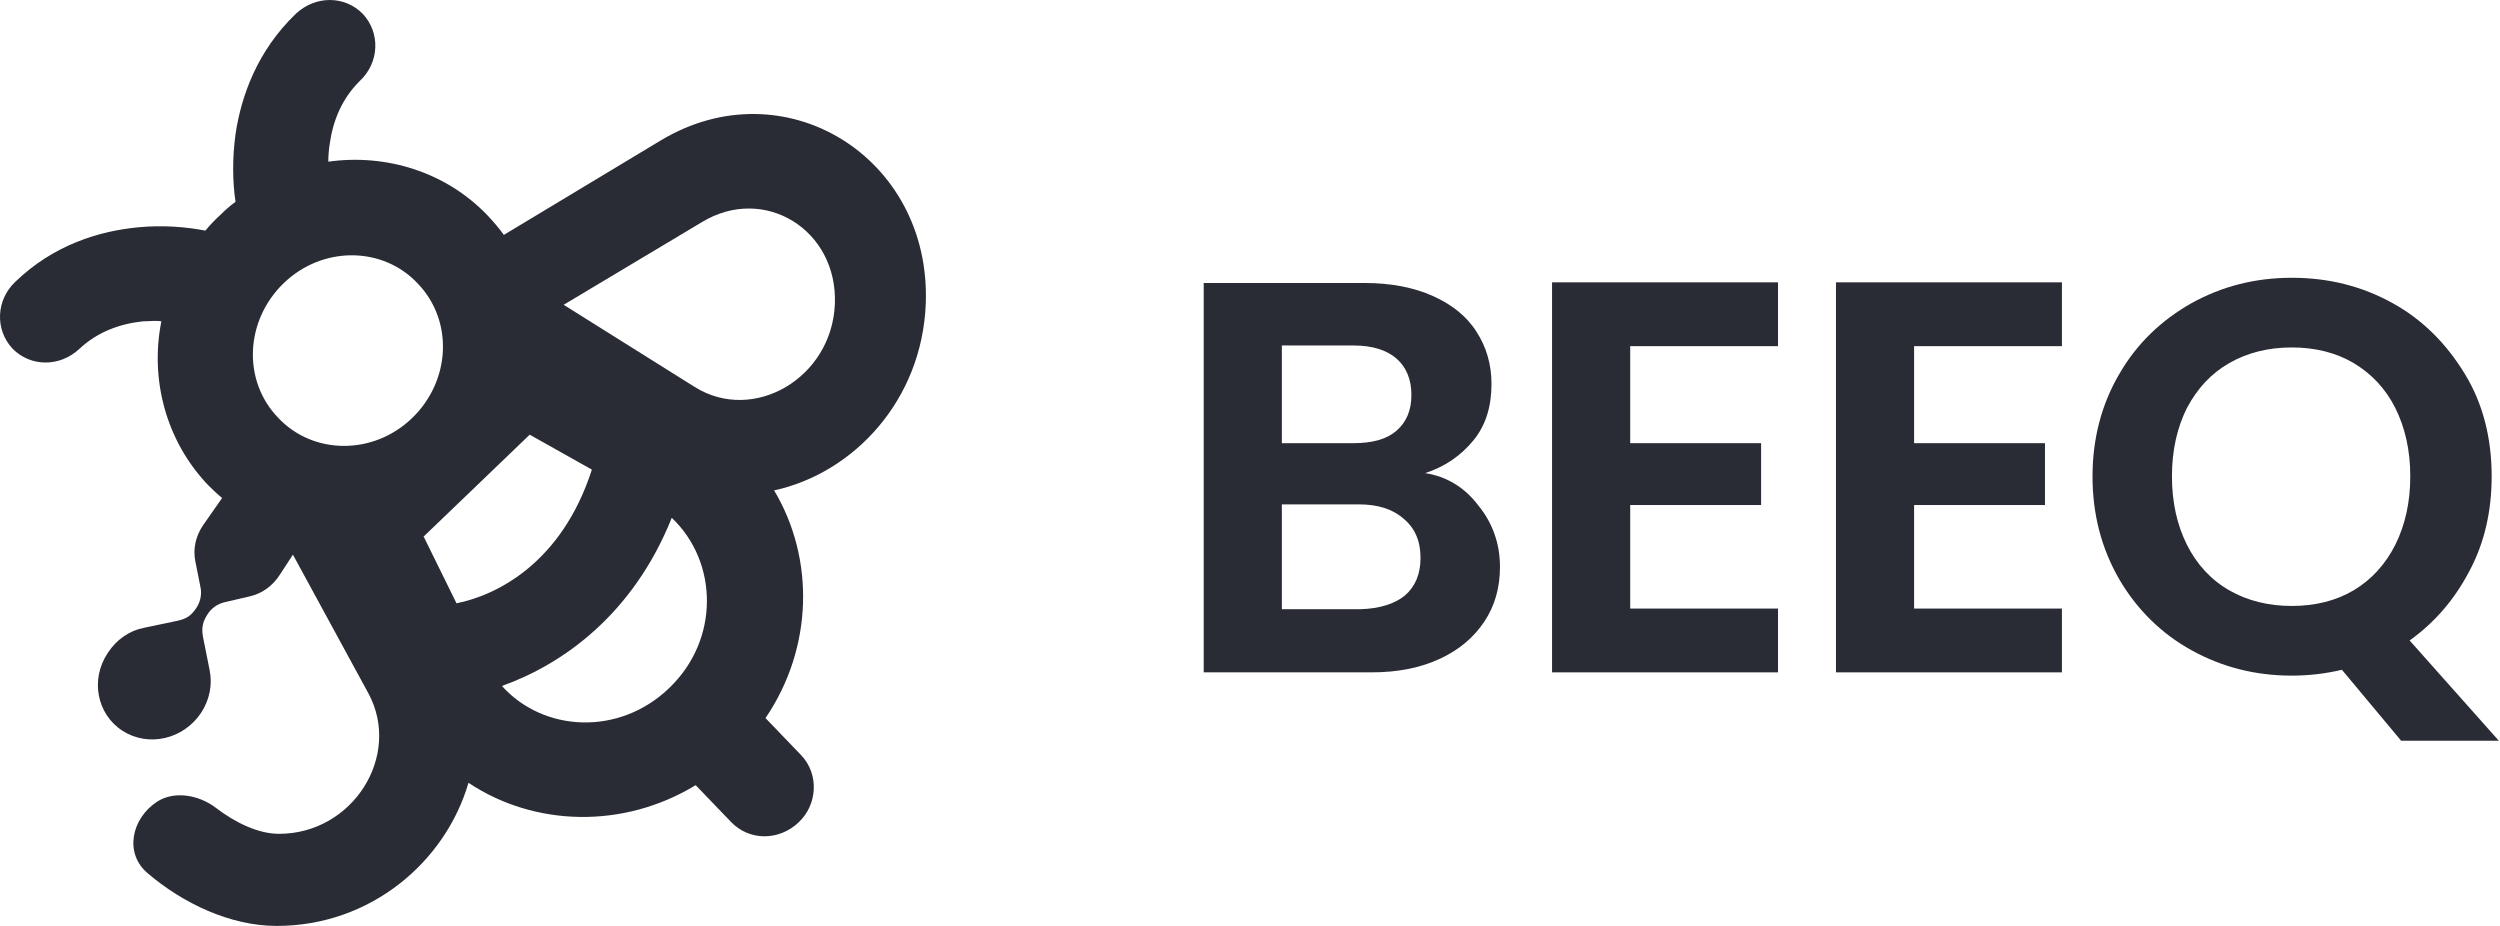
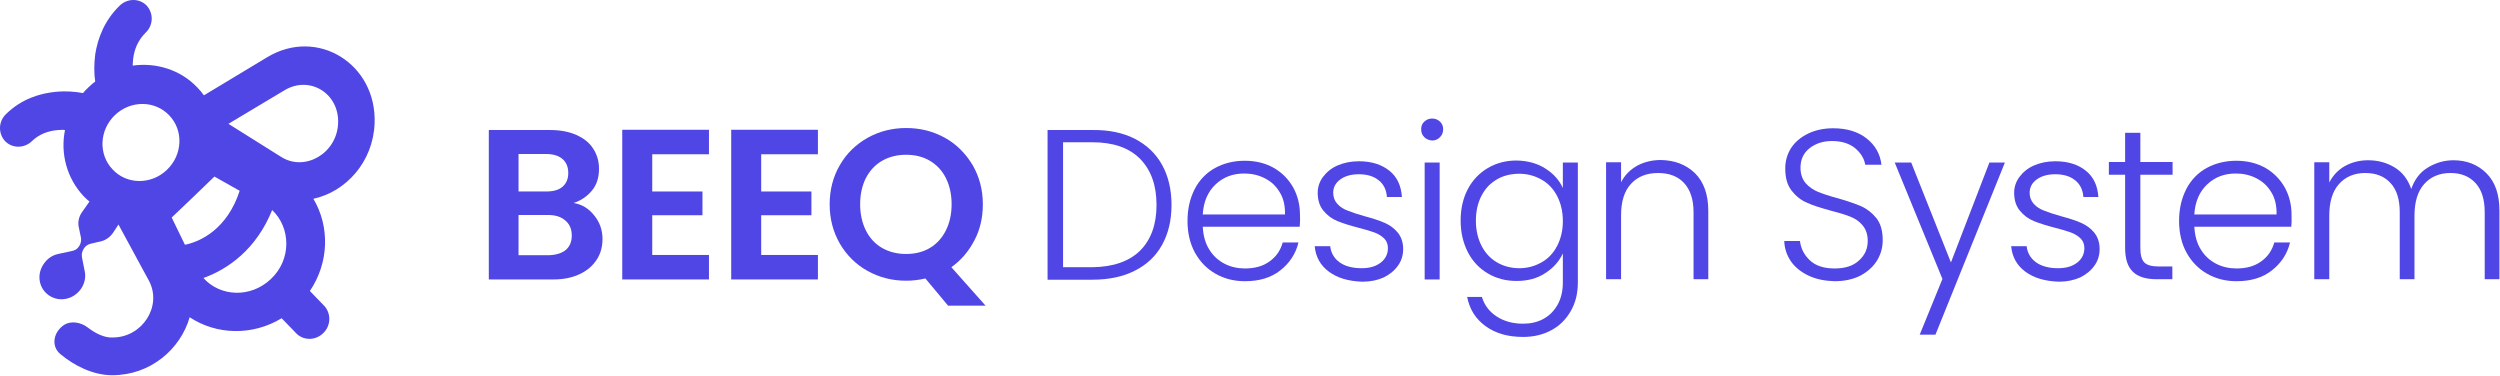
- <svg xmlns="http://www.w3.org/2000/svg" width="108" height="40" viewBox="0 0 108 40" fill="none">
-   <path fill-rule="evenodd" clip-rule="evenodd" d="M9.327 34.899C8.603 34.348 7.549 34.144 6.785 34.633C5.669 35.368 5.359 36.878 6.392 37.735C7.901 39.02 9.946 40 11.951 40C16.022 40 19.246 37.225 20.238 33.817C23.089 35.715 26.933 35.817 30.053 33.919L31.603 35.531C32.388 36.327 33.649 36.327 34.496 35.531C35.323 34.756 35.385 33.45 34.62 32.634L33.07 31.021C35.137 27.981 35.199 24.125 33.442 21.186C36.893 20.431 39.828 17.289 39.993 13.126C40.241 6.78 33.876 2.862 28.545 6.066L21.767 10.147C21.56 9.861 21.333 9.596 21.085 9.33C19.266 7.412 16.663 6.637 14.183 6.984C14.183 6.739 14.203 6.474 14.245 6.208C14.389 5.188 14.782 4.249 15.547 3.494C16.394 2.699 16.435 1.413 15.671 0.597C14.885 -0.199 13.625 -0.199 12.777 0.597C11.124 2.188 10.422 4.127 10.174 5.8C10.029 6.861 10.05 7.882 10.174 8.718C9.946 8.882 9.719 9.086 9.492 9.31C9.265 9.514 9.058 9.739 8.872 9.963C8.045 9.8 7.033 9.718 5.958 9.82C4.284 9.983 2.321 10.575 0.668 12.167C-0.179 12.963 -0.221 14.248 0.544 15.064C1.329 15.86 2.59 15.86 3.437 15.064C4.222 14.33 5.194 13.983 6.186 13.881C6.454 13.881 6.723 13.84 6.971 13.881C6.475 16.37 7.157 19.023 8.975 20.941C9.182 21.145 9.368 21.329 9.595 21.513L8.769 22.696C8.438 23.186 8.335 23.737 8.438 24.247L8.665 25.39C8.727 25.696 8.645 26.022 8.479 26.267C8.211 26.675 7.963 26.757 7.57 26.838L6.206 27.124C5.586 27.247 5.028 27.634 4.656 28.206C3.892 29.348 4.181 30.858 5.297 31.573C6.413 32.287 7.921 31.94 8.686 30.797C9.058 30.226 9.182 29.573 9.058 28.961L8.789 27.614C8.707 27.226 8.707 26.94 8.955 26.553C9.12 26.288 9.368 26.104 9.678 26.022L10.814 25.757C11.331 25.634 11.786 25.308 12.096 24.818L12.654 23.961L15.919 29.96C17.365 32.654 15.237 36.021 12.054 36.021C11.145 36.021 10.153 35.531 9.327 34.899ZM18.295 23.165L19.721 26.063C21.457 25.716 24.267 24.328 25.569 20.288L22.883 18.778L20.589 20.982L18.316 23.165H18.295ZM28.896 29.736C26.747 31.797 23.482 31.634 21.684 29.634C24.308 28.695 27.346 26.553 29.02 22.37C31.024 24.267 31.107 27.634 28.896 29.736ZM17.799 18.064C19.473 16.452 19.597 13.861 18.047 12.248C16.538 10.636 13.935 10.616 12.261 12.228C10.587 13.84 10.463 16.432 12.013 18.044C13.521 19.656 16.125 19.676 17.799 18.064ZM24.35 13.167L30.322 9.596C33.008 7.963 36.191 9.922 36.067 13.126C35.943 16.329 32.554 18.309 30.012 16.717L24.35 13.167Z" fill="#2A2C35" />
-   <path d="M63.871 21.845C64.49 22.605 64.799 23.505 64.799 24.489C64.799 25.39 64.574 26.177 64.124 26.852C63.674 27.527 63.055 28.062 62.211 28.456C61.367 28.849 60.383 29.046 59.257 29.046H52V12.225H58.948C60.101 12.225 61.086 12.422 61.902 12.788C62.717 13.153 63.364 13.66 63.786 14.335C64.208 14.982 64.433 15.741 64.433 16.585C64.433 17.57 64.18 18.385 63.646 19.032C63.111 19.679 62.436 20.157 61.564 20.439C62.492 20.579 63.28 21.058 63.871 21.845ZM55.376 19.145H58.47C59.285 19.145 59.904 18.976 60.326 18.61C60.748 18.245 60.973 17.738 60.973 17.063C60.973 16.388 60.748 15.854 60.326 15.488C59.904 15.122 59.285 14.925 58.47 14.925H55.376V19.145ZM60.692 25.727C61.142 25.333 61.367 24.799 61.367 24.096C61.367 23.364 61.114 22.802 60.636 22.408C60.157 21.986 59.511 21.789 58.695 21.789H55.376V26.318H58.779C59.595 26.29 60.242 26.093 60.692 25.727Z" fill="#2A2C35" />
-   <path d="M70.425 14.925V19.145H76.079V21.817H70.425V26.29H76.81V29.046H67.049V12.197H76.81V14.954H70.425V14.925Z" fill="#2A2C35" />
-   <path d="M82.689 14.925V19.145H88.343V21.817H82.689V26.29H89.075V29.046H79.314V12.197H89.075V14.954H82.689V14.925Z" fill="#2A2C35" />
-   <path d="M103.73 32L101.17 28.934C100.467 29.103 99.736 29.187 99.004 29.187C97.429 29.187 95.994 28.821 94.672 28.09C93.35 27.359 92.309 26.318 91.55 25.024C90.79 23.702 90.397 22.239 90.397 20.579C90.397 18.948 90.79 17.457 91.55 16.163C92.309 14.841 93.378 13.828 94.672 13.097C95.994 12.366 97.429 12 99.004 12C100.608 12 102.042 12.366 103.364 13.097C104.686 13.828 105.699 14.869 106.487 16.163C107.274 17.457 107.64 18.948 107.64 20.579C107.64 22.07 107.331 23.449 106.684 24.658C106.037 25.896 105.193 26.88 104.096 27.668L107.949 32H103.73ZM94.475 23.533C94.897 24.377 95.516 25.052 96.304 25.502C97.091 25.952 97.992 26.177 99.004 26.177C100.017 26.177 100.917 25.952 101.677 25.502C102.436 25.052 103.055 24.377 103.477 23.533C103.899 22.689 104.124 21.705 104.124 20.579C104.124 19.454 103.899 18.47 103.477 17.626C103.055 16.782 102.436 16.135 101.677 15.685C100.917 15.235 100.017 15.01 99.004 15.01C97.992 15.01 97.091 15.235 96.304 15.685C95.516 16.135 94.925 16.782 94.475 17.626C94.053 18.47 93.828 19.454 93.828 20.579C93.828 21.705 94.053 22.689 94.475 23.533Z" fill="#2A2C35" />
+ <svg xmlns="http://www.w3.org/2000/svg" width="1844" height="277" viewBox="0 0 1844 277" fill="none">
+   <path fill-rule="evenodd" clip-rule="evenodd" d="M64.707 241.553C59.73 237.682 52.358 236.392 47.197 239.71C39.455 244.871 37.428 255.193 44.432 261.091C54.938 269.939 68.947 276.759 82.771 276.759C110.972 276.759 133.09 257.589 139.91 233.996C159.633 247.083 186.175 247.82 207.741 234.733L218.431 245.793C223.777 251.322 232.624 251.322 238.338 245.793C244.052 240.447 244.421 231.415 239.26 225.702L228.569 214.642C242.762 193.63 243.315 167.087 231.149 146.628C254.927 141.467 275.202 119.717 276.308 90.963C277.967 47.094 234.098 19.999 197.234 42.117L150.417 70.319C148.942 68.291 147.467 66.448 145.624 64.605C133.09 51.334 115.027 45.988 97.885 48.384C97.885 46.725 98.069 44.882 98.254 43.039C99.175 36.035 101.94 29.584 107.285 24.238C113.184 18.709 113.368 9.861 108.207 4.147C102.862 -1.382 94.014 -1.382 88.3 4.147C76.872 15.207 72.08 28.478 70.237 40.09C69.315 47.463 69.315 54.467 70.237 60.181C68.578 61.287 67.103 62.761 65.445 64.236C63.786 65.711 62.495 67.185 61.205 68.66C55.491 67.554 48.487 67.001 41.114 67.738C29.502 68.844 16.046 72.899 4.618 83.958C-1.28 89.488 -1.464 98.335 3.697 104.049C9.042 109.579 17.89 109.579 23.604 104.049C28.949 98.888 35.769 96.492 42.589 95.939C44.432 95.939 46.275 95.571 47.934 95.939C44.432 113.081 49.224 131.513 61.758 144.784C63.233 146.259 64.523 147.549 65.997 148.655L60.283 156.765C58.072 160.083 57.334 163.954 58.072 167.456L59.73 175.382C60.099 177.409 59.546 179.805 58.44 181.464C56.597 184.229 54.938 184.782 52.173 185.335L42.773 187.363C38.533 188.284 34.663 190.865 32.082 194.92C26.737 202.846 28.765 213.168 36.506 218.144C44.248 223.121 54.569 220.725 59.915 212.799C62.495 208.928 63.417 204.32 62.495 200.081L60.652 190.865C60.099 188.1 60.099 186.257 61.758 183.492C62.864 181.649 64.523 180.358 66.735 179.806L74.66 177.962C78.163 177.041 81.296 174.829 83.508 171.511L87.379 165.613L109.866 207.085C119.819 225.701 105.074 248.926 83.139 248.926C77.241 249.295 70.421 245.977 64.707 241.553ZM126.639 160.452L136.408 180.543C148.389 178.147 167.743 168.562 176.775 140.729L158.158 130.223L142.306 145.522L126.639 160.452ZM199.815 205.795C184.885 219.988 162.398 218.882 150.048 205.057C168.111 198.606 189.124 183.861 200.736 154.922C214.56 168.009 215.113 191.418 199.815 205.795ZM123.137 125.246C134.749 114.187 135.487 96.124 124.796 85.064C114.29 74.005 96.41 73.821 84.798 84.88C73.186 95.939 72.449 114.003 83.139 125.062C93.646 136.306 111.709 136.306 123.137 125.246ZM168.48 91.331L209.768 66.632C228.385 55.389 250.319 68.844 249.397 90.963C248.476 113.081 225.067 126.721 207.556 115.846L168.48 91.331Z" fill="#4F46E5" />
+   <path d="M438.326 158.941C442.381 163.917 444.409 169.815 444.409 176.267C444.409 182.165 442.934 187.326 439.985 191.75C437.036 196.173 432.981 199.676 427.451 202.256C421.922 204.837 415.471 206.127 408.098 206.127H360.543V95.903H405.886C413.443 95.903 419.894 97.193 425.24 99.589C430.585 101.985 434.824 105.303 437.589 109.727C440.354 113.966 441.828 118.943 441.828 124.472C441.828 130.924 440.17 136.269 436.667 140.508C433.165 144.748 428.742 147.881 423.028 149.724C429.11 150.646 434.271 153.78 438.326 158.941ZM382.477 141.246H402.752C408.098 141.246 412.153 140.14 414.918 137.744C417.682 135.347 419.157 132.03 419.157 127.606C419.157 123.182 417.682 119.68 414.918 117.284C412.153 114.888 408.098 113.597 402.752 113.597H382.477V141.246ZM417.314 184.377C420.263 181.796 421.737 178.294 421.737 173.686C421.737 168.894 420.079 165.207 416.945 162.627C413.812 159.862 409.572 158.572 404.227 158.572H382.477V188.248H404.78C410.125 188.063 414.365 186.773 417.314 184.377Z" fill="#4F46E5" />
+   <path d="M481.088 113.597V141.246H518.137V158.756H481.088V188.063H522.929V206.127H458.97V95.718H522.929V113.782H481.088V113.597Z" fill="#4F46E5" />
+   <path d="M561.453 113.597V141.246H598.502V158.756H561.453V188.063H603.294V206.127H539.334V95.718H603.294V113.782H561.453V113.597Z" fill="#4F46E5" />
+   <path d="M699.326 225.482L682.553 205.391C677.945 206.497 673.152 207.05 668.36 207.05C658.038 207.05 648.637 204.654 639.974 199.862C631.311 195.069 624.491 188.249 619.515 179.771C614.538 171.108 611.958 161.523 611.958 150.648C611.958 139.957 614.538 130.188 619.515 121.709C624.491 113.046 631.496 106.411 639.974 101.618C648.637 96.826 658.038 94.43 668.36 94.43C678.866 94.43 688.267 96.826 696.93 101.618C705.593 106.411 712.228 113.231 717.389 121.709C722.366 130.373 724.946 139.957 724.946 150.648C724.946 160.417 722.919 169.449 718.68 177.374C714.44 185.485 708.911 191.936 701.722 197.097L726.974 225.482H699.326ZM638.684 170.002C641.449 175.531 645.504 179.955 650.665 182.904C655.826 185.853 661.724 187.328 668.36 187.328C674.995 187.328 680.894 185.853 685.87 182.904C690.847 179.955 694.902 175.531 697.667 170.002C700.432 164.472 701.906 158.021 701.906 150.648C701.906 143.275 700.432 136.824 697.667 131.294C694.902 125.764 690.847 121.525 685.87 118.576C680.894 115.627 674.995 114.152 668.36 114.152C661.724 114.152 655.826 115.627 650.665 118.576C645.504 121.525 641.633 125.764 638.684 131.294C635.919 136.824 634.445 143.275 634.445 150.648C634.445 158.021 635.919 164.472 638.684 170.002Z" fill="#4F46E5" />
+   <path d="M837.014 102.355C845.677 106.778 852.497 113.23 857.105 121.524C861.713 129.819 864.109 139.772 864.109 151.2C864.109 162.628 861.713 172.397 857.105 180.691C852.497 188.986 845.861 195.253 837.014 199.676C828.351 204.1 817.844 206.312 805.495 206.312H772.686V95.903H805.495C817.844 95.719 828.351 97.931 837.014 102.355ZM840.884 184.931C848.995 176.821 853.05 165.577 853.05 151.2C853.05 136.638 848.995 125.395 840.884 117.1C832.774 108.99 821.162 104.935 805.679 104.935H784.113V197.096H805.679C820.978 196.912 832.774 192.857 840.884 184.931Z" fill="#4F46E5" />
+   <path d="M958.665 167.236H887.148C887.517 173.688 888.992 179.401 891.941 184.01C894.706 188.618 898.576 192.12 903.184 194.516C907.792 196.912 912.953 198.018 918.299 198.018C925.487 198.018 931.57 196.359 936.362 192.857C941.339 189.355 944.472 184.747 946.131 178.848H957.744C955.716 187.327 951.108 194.147 944.288 199.493C937.468 204.838 928.805 207.418 918.299 207.418C910.189 207.418 903 205.575 896.549 201.889C890.098 198.202 885.121 193.041 881.434 186.406C877.748 179.77 875.905 171.844 875.905 162.997C875.905 153.965 877.748 146.224 881.25 139.404C884.752 132.584 889.913 127.423 896.18 123.921C902.631 120.419 910.004 118.575 918.114 118.575C926.409 118.575 933.597 120.419 939.68 123.921C945.763 127.423 950.555 132.4 953.873 138.298C957.19 144.38 958.849 151.016 958.849 158.389C959.034 162.26 958.849 165.209 958.665 167.236ZM943.919 141.8C941.155 137.192 937.652 133.874 932.86 131.478C928.252 129.082 923.091 127.976 917.746 127.976C909.451 127.976 902.447 130.556 896.733 135.902C891.019 141.247 887.701 148.62 887.148 158.205H947.79C947.974 151.753 946.684 146.224 943.919 141.8Z" fill="#4F46E5" />
+   <path d="M980.231 200.413C973.964 195.805 970.462 189.538 969.725 181.613H981.153C981.706 186.405 983.918 190.46 987.973 193.409C992.028 196.358 997.558 197.833 1004.38 197.833C1010.46 197.833 1015.07 196.358 1018.57 193.594C1022.07 190.829 1023.73 187.142 1023.73 183.087C1023.73 180.138 1022.81 177.742 1020.97 175.899C1019.12 174.055 1016.73 172.581 1013.78 171.475C1010.83 170.369 1006.96 169.263 1001.98 167.973C995.53 166.314 990.369 164.655 986.314 162.996C982.259 161.337 978.941 158.757 976.176 155.439C973.412 152.121 971.937 147.698 971.937 142.168C971.937 137.928 973.227 134.058 975.808 130.556C978.388 127.054 981.89 124.104 986.498 122.077C991.106 120.049 996.452 118.943 1002.35 118.943C1011.57 118.943 1019.12 121.34 1024.84 125.948C1030.55 130.556 1033.5 137.007 1034.05 145.301H1022.99C1022.63 140.325 1020.78 136.085 1017.1 133.136C1013.41 130.003 1008.43 128.528 1002.17 128.528C996.636 128.528 992.028 129.818 988.526 132.399C985.024 134.979 983.365 138.297 983.365 142.168C983.365 145.486 984.471 148.25 986.498 150.462C988.526 152.674 991.106 154.333 994.24 155.439C997.373 156.729 1001.43 158.019 1006.59 159.494C1012.86 161.153 1017.83 162.812 1021.52 164.471C1025.21 166.13 1028.34 168.341 1030.92 171.475C1033.5 174.608 1034.97 178.663 1034.97 183.64C1034.97 188.248 1033.68 192.488 1031.1 195.99C1028.52 199.676 1025.02 202.441 1020.6 204.653C1015.99 206.68 1010.83 207.786 1004.93 207.786C994.424 207.418 986.498 205.021 980.231 200.413Z" fill="#4F46E5" />
+   <path d="M1050.64 101.249C1048.98 99.59 1048.25 97.747 1048.25 95.351C1048.25 92.954 1048.98 91.111 1050.64 89.637C1052.3 88.162 1054.14 87.425 1056.36 87.425C1058.57 87.425 1060.41 88.162 1062.07 89.637C1063.73 91.111 1064.47 93.139 1064.47 95.351C1064.47 97.747 1063.73 99.59 1062.07 101.249C1060.41 102.908 1058.57 103.645 1056.36 103.645C1054.14 103.461 1052.12 102.723 1050.64 101.249ZM1061.89 119.865V206.128H1050.83V119.865H1061.89Z" fill="#4F46E5" />
+   <path d="M1139.85 124.289C1145.94 128.16 1150.18 132.952 1152.76 138.666V119.866H1163.82V208.34C1163.82 216.266 1162.16 223.27 1158.65 229.352C1155.15 235.435 1150.54 240.227 1144.28 243.545C1138.19 246.863 1131.19 248.522 1123.45 248.522C1112.39 248.522 1103.17 245.941 1095.8 240.596C1088.43 235.251 1084 228.247 1082.16 219.03H1093.04C1094.88 225.113 1098.57 229.905 1103.91 233.408C1109.26 236.91 1115.71 238.753 1123.45 238.753C1128.98 238.753 1133.96 237.647 1138.38 235.251C1142.8 232.855 1146.3 229.352 1148.89 224.744C1151.47 220.136 1152.76 214.607 1152.76 208.34V186.959C1149.99 192.857 1145.75 197.649 1139.67 201.52C1133.77 205.391 1126.77 207.234 1118.66 207.234C1110.73 207.234 1103.73 205.391 1097.46 201.704C1091.19 198.018 1086.22 192.857 1082.71 186.037C1079.21 179.217 1077.37 171.476 1077.37 162.628C1077.37 153.781 1079.21 146.039 1082.71 139.404C1086.22 132.768 1091.19 127.607 1097.46 123.921C1103.73 120.234 1110.73 118.391 1118.66 118.391C1126.77 118.575 1133.77 120.418 1139.85 124.289ZM1148.52 144.565C1145.75 139.219 1141.88 135.164 1136.9 132.399C1131.93 129.635 1126.58 128.16 1120.68 128.16C1114.6 128.16 1109.07 129.45 1104.28 132.215C1099.49 134.98 1095.62 138.851 1092.85 144.196C1090.09 149.357 1088.61 155.624 1088.61 162.812C1088.61 169.817 1090.09 176.084 1092.85 181.429C1095.62 186.774 1099.49 190.829 1104.28 193.594C1109.07 196.359 1114.6 197.834 1120.68 197.834C1126.58 197.834 1131.93 196.359 1136.9 193.594C1141.88 190.829 1145.75 186.774 1148.52 181.429C1151.28 176.084 1152.76 170.001 1152.76 163.181C1152.76 155.993 1151.28 149.91 1148.52 144.565Z" fill="#4F46E5" />
+   <path d="M1250.26 127.79C1256.71 134.241 1260.03 143.458 1260.03 155.438V205.942H1249.16V156.544C1249.16 147.144 1246.76 139.955 1242.15 134.979C1237.54 130.002 1231.09 127.606 1222.98 127.606C1214.69 127.606 1208.05 130.186 1203.08 135.532C1198.1 140.877 1195.7 148.618 1195.7 158.756V205.942H1184.64V119.68H1195.7V134.426C1198.47 129.08 1202.34 125.21 1207.5 122.261C1212.66 119.496 1218.56 118.021 1225.01 118.021C1235.15 118.205 1243.63 121.339 1250.26 127.79Z" fill="#4F46E5" />
+   <path d="M1334.13 203.364C1328.6 200.783 1324.18 197.281 1321.04 192.857C1317.91 188.249 1316.25 183.273 1316.07 177.743H1327.68C1328.23 183.088 1330.63 187.881 1334.87 191.936C1339.11 195.991 1345.19 198.018 1353.3 198.018C1360.86 198.018 1366.75 196.175 1370.99 192.304C1375.42 188.434 1377.63 183.641 1377.63 177.743C1377.63 172.951 1376.34 169.264 1373.94 166.315C1371.55 163.366 1368.6 161.338 1364.91 159.864C1361.41 158.389 1356.43 156.915 1349.98 155.256C1342.61 153.228 1336.71 151.385 1332.47 149.357C1328.23 147.514 1324.54 144.565 1321.41 140.51C1318.28 136.455 1316.8 131.11 1316.8 124.29C1316.8 118.576 1318.28 113.599 1321.23 108.991C1324.18 104.567 1328.42 101.065 1333.76 98.485C1339.11 95.904 1345.37 94.614 1352.19 94.614C1362.33 94.614 1370.62 97.194 1376.89 102.171C1383.16 107.148 1386.84 113.599 1387.77 121.525H1375.79C1375.05 116.917 1372.65 113.046 1368.41 109.36C1364.17 105.858 1358.46 104.014 1351.27 104.014C1344.64 104.014 1339.11 105.858 1334.68 109.36C1330.26 112.862 1328.05 117.654 1328.05 123.737C1328.05 128.345 1329.34 132.031 1331.73 134.98C1334.13 137.745 1337.26 139.957 1340.76 141.432C1344.45 142.906 1349.24 144.565 1355.51 146.224C1362.7 148.251 1368.41 150.279 1372.84 152.122C1377.26 154.15 1380.95 157.099 1384.08 160.97C1387.21 165.025 1388.69 170.37 1388.69 177.19C1388.69 182.351 1387.4 187.328 1384.63 191.936C1381.87 196.544 1377.81 200.23 1372.47 203.179C1367.12 205.944 1360.67 207.419 1353.11 207.419C1346.11 207.234 1339.66 205.944 1334.13 203.364Z" fill="#4F46E5" />
+   <path d="M1478.82 119.866L1427.58 246.863H1415.97L1432.74 205.759L1397.53 119.866H1409.7L1439.01 193.594L1467.39 119.866H1478.82Z" fill="#4F46E5" />
+   <path d="M1493.94 200.413C1487.67 195.805 1484.17 189.538 1483.43 181.613H1494.86C1495.41 186.405 1497.62 190.46 1501.68 193.409C1505.73 196.358 1511.26 197.833 1518.08 197.833C1524.16 197.833 1528.77 196.358 1532.27 193.594C1535.78 190.829 1537.43 187.142 1537.43 183.087C1537.43 180.138 1536.51 177.742 1534.67 175.899C1532.83 174.055 1530.43 172.581 1527.48 171.475C1524.53 170.369 1520.66 169.263 1515.68 167.973C1509.23 166.314 1504.07 164.655 1500.02 162.996C1495.96 161.337 1492.64 158.757 1489.88 155.439C1487.12 152.121 1485.64 147.698 1485.64 142.168C1485.64 137.928 1486.93 134.058 1489.51 130.556C1492.09 127.054 1495.59 124.104 1500.2 122.077C1504.81 120.049 1510.16 118.943 1516.05 118.943C1525.27 118.943 1532.83 121.34 1538.54 125.948C1544.25 130.556 1547.2 137.007 1547.76 145.301H1536.7C1536.33 140.325 1534.49 136.085 1530.8 133.136C1527.11 130.003 1522.14 128.528 1515.87 128.528C1510.34 128.528 1505.73 129.818 1502.23 132.399C1498.73 134.979 1497.07 138.297 1497.07 142.168C1497.07 145.486 1498.17 148.25 1500.2 150.462C1502.23 152.674 1504.81 154.333 1507.94 155.439C1511.08 156.729 1515.13 158.019 1520.29 159.494C1526.56 161.153 1531.54 162.812 1535.22 164.471C1538.91 166.13 1542.04 168.341 1544.62 171.475C1547.2 174.608 1548.68 178.663 1548.68 183.64C1548.68 188.248 1547.39 192.488 1544.81 195.99C1542.23 199.676 1538.73 202.441 1534.3 204.653C1529.69 206.68 1524.53 207.786 1518.63 207.786C1508.31 207.418 1500.2 205.021 1493.94 200.413Z" fill="#4F46E5" />
+   <path d="M1578.72 129.082V182.719C1578.72 188.064 1579.64 191.567 1581.67 193.594C1583.7 195.622 1587.2 196.543 1592.18 196.543H1602.32V205.944H1590.52C1582.78 205.944 1576.88 204.1 1573.19 200.414C1569.32 196.728 1567.48 190.829 1567.48 182.535V128.897H1555.5V119.497H1567.48V97.931H1578.72V119.497H1602.5V128.897H1578.72V129.082Z" fill="#4F46E5" />
+   <path d="M1690.05 167.236H1618.54C1618.9 173.688 1620.38 179.401 1623.33 184.01C1626.09 188.618 1629.96 192.12 1634.57 194.516C1639.18 196.912 1644.34 198.018 1649.69 198.018C1656.87 198.018 1662.96 196.359 1667.75 192.857C1672.73 189.355 1675.86 184.747 1677.52 178.848H1689.13C1687.1 187.327 1682.5 194.147 1675.68 199.493C1668.86 204.838 1660.19 207.418 1649.69 207.418C1641.58 207.418 1634.39 205.575 1627.94 201.889C1621.48 198.202 1616.51 193.041 1612.82 186.406C1609.14 179.77 1607.29 171.844 1607.29 162.997C1607.29 153.965 1609.14 146.224 1612.64 139.404C1616.14 132.584 1621.3 127.423 1627.57 123.921C1634.02 120.419 1641.39 118.575 1649.5 118.575C1657.61 118.575 1664.98 120.419 1671.07 123.921C1677.15 127.423 1681.94 132.4 1685.26 138.298C1688.58 144.38 1690.24 151.016 1690.24 158.389C1690.42 162.26 1690.24 165.209 1690.05 167.236ZM1675.31 141.8C1672.54 137.192 1669.04 133.874 1664.25 131.478C1659.64 129.082 1654.48 127.976 1649.13 127.976C1640.84 127.976 1633.83 130.556 1628.12 135.902C1622.41 141.247 1619.09 148.62 1618.54 158.205H1679.18C1679.36 151.753 1678.07 146.224 1675.31 141.8Z" fill="#4F46E5" />
+   <path d="M1834.01 127.792C1840.46 134.243 1843.59 143.459 1843.59 155.44V205.944H1832.72V156.546C1832.72 147.145 1830.51 139.957 1825.9 134.98C1821.29 130.003 1815.21 127.607 1807.47 127.607C1799.36 127.607 1792.9 130.372 1788.11 135.717C1783.32 141.063 1780.92 148.804 1780.92 159.126V205.944H1770.05V156.546C1770.05 147.145 1767.84 139.957 1763.23 134.98C1758.62 130.003 1752.54 127.607 1744.61 127.607C1736.5 127.607 1730.05 130.372 1725.26 135.717C1720.47 141.063 1718.07 148.804 1718.07 159.126V205.944H1707.01V119.681H1718.07V134.611C1720.83 129.266 1724.71 125.211 1729.68 122.446C1734.66 119.681 1740.37 118.207 1746.64 118.207C1754.2 118.207 1760.65 120.05 1766.36 123.552C1772.08 127.054 1776.13 132.4 1778.53 139.404C1780.92 132.584 1784.79 127.239 1790.51 123.736C1796.22 120.234 1802.49 118.207 1809.68 118.207C1819.26 118.207 1827.56 121.34 1834.01 127.792Z" fill="#4F46E5" />
</svg>
